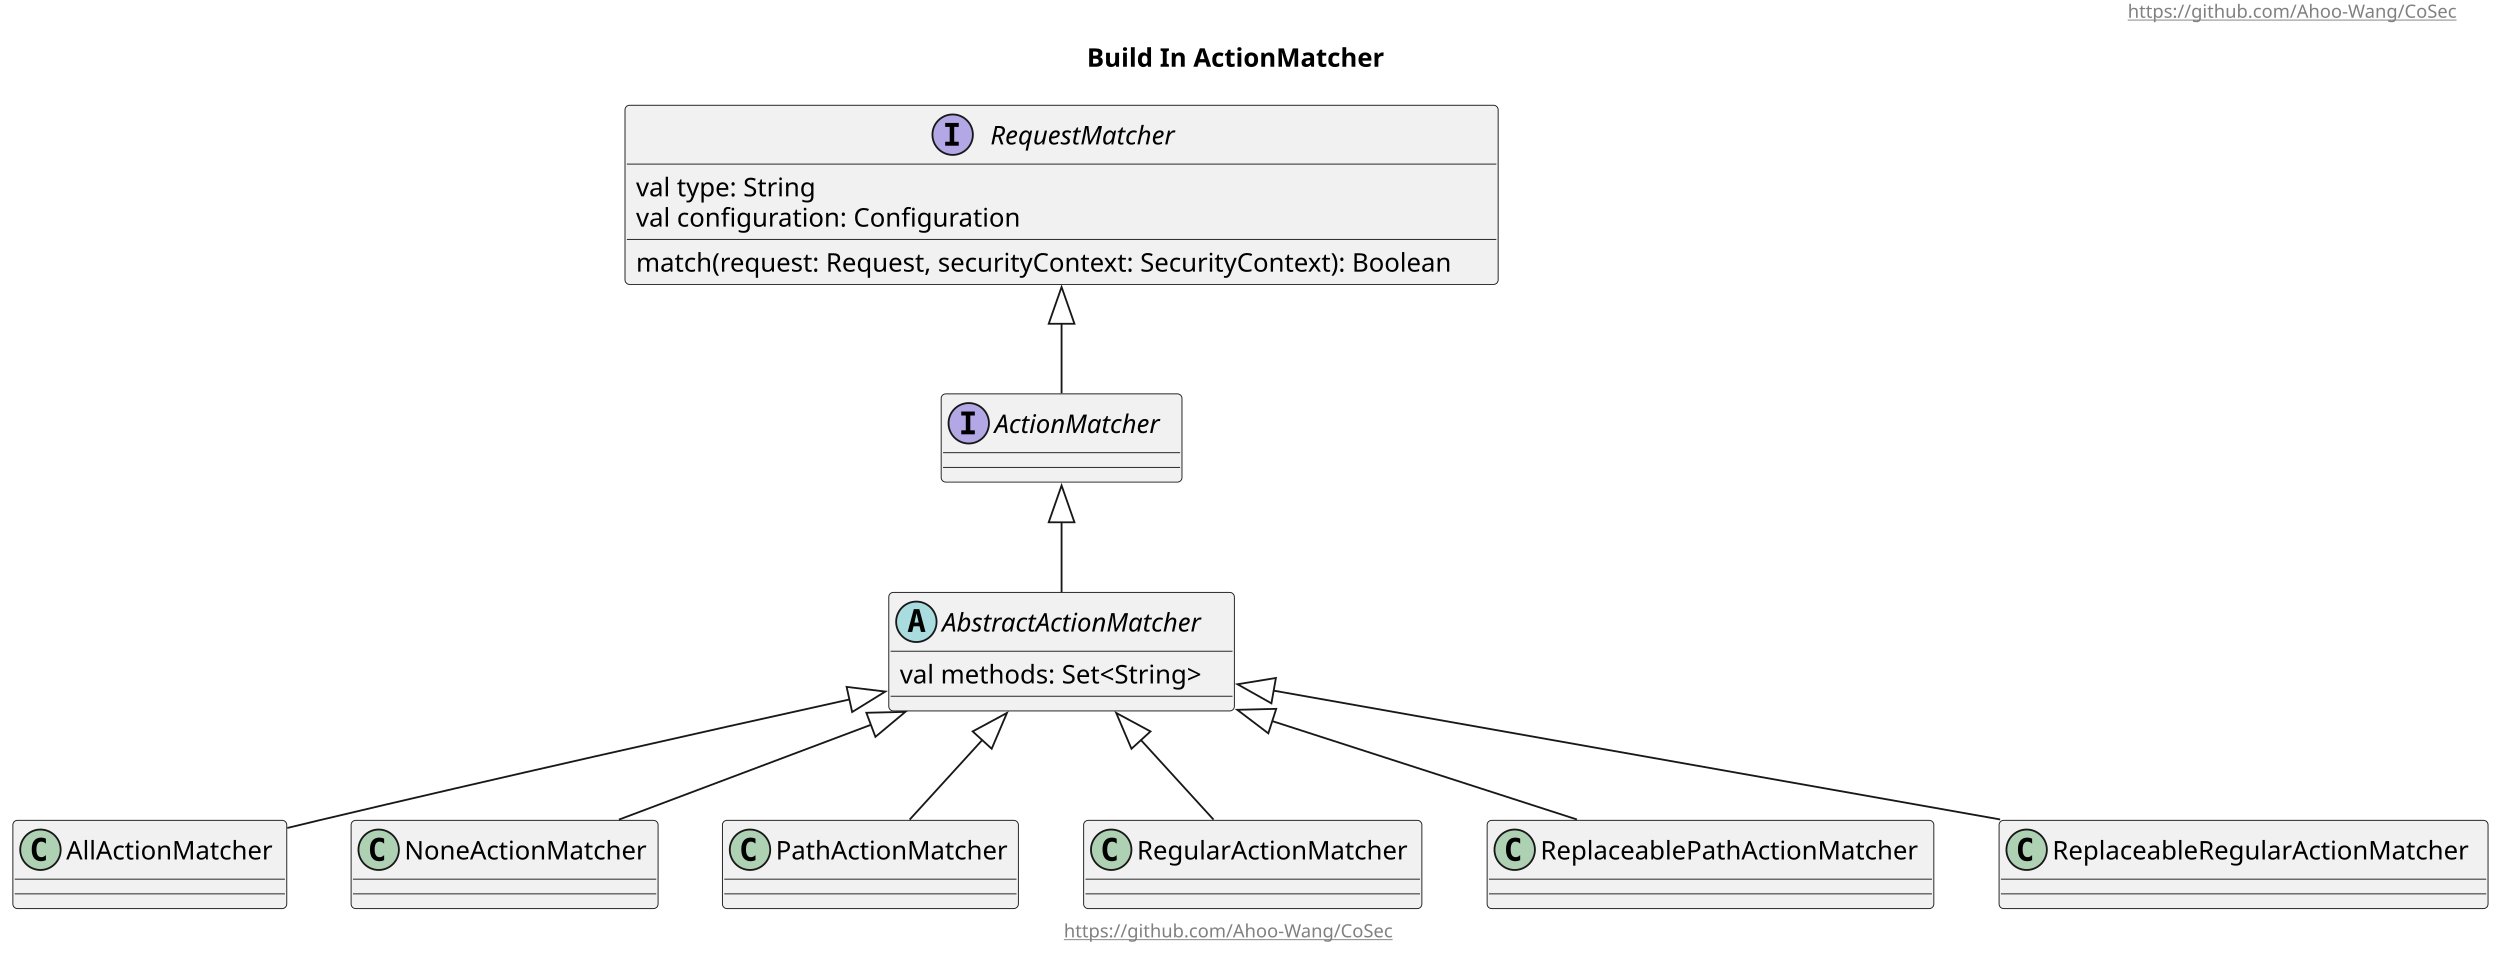
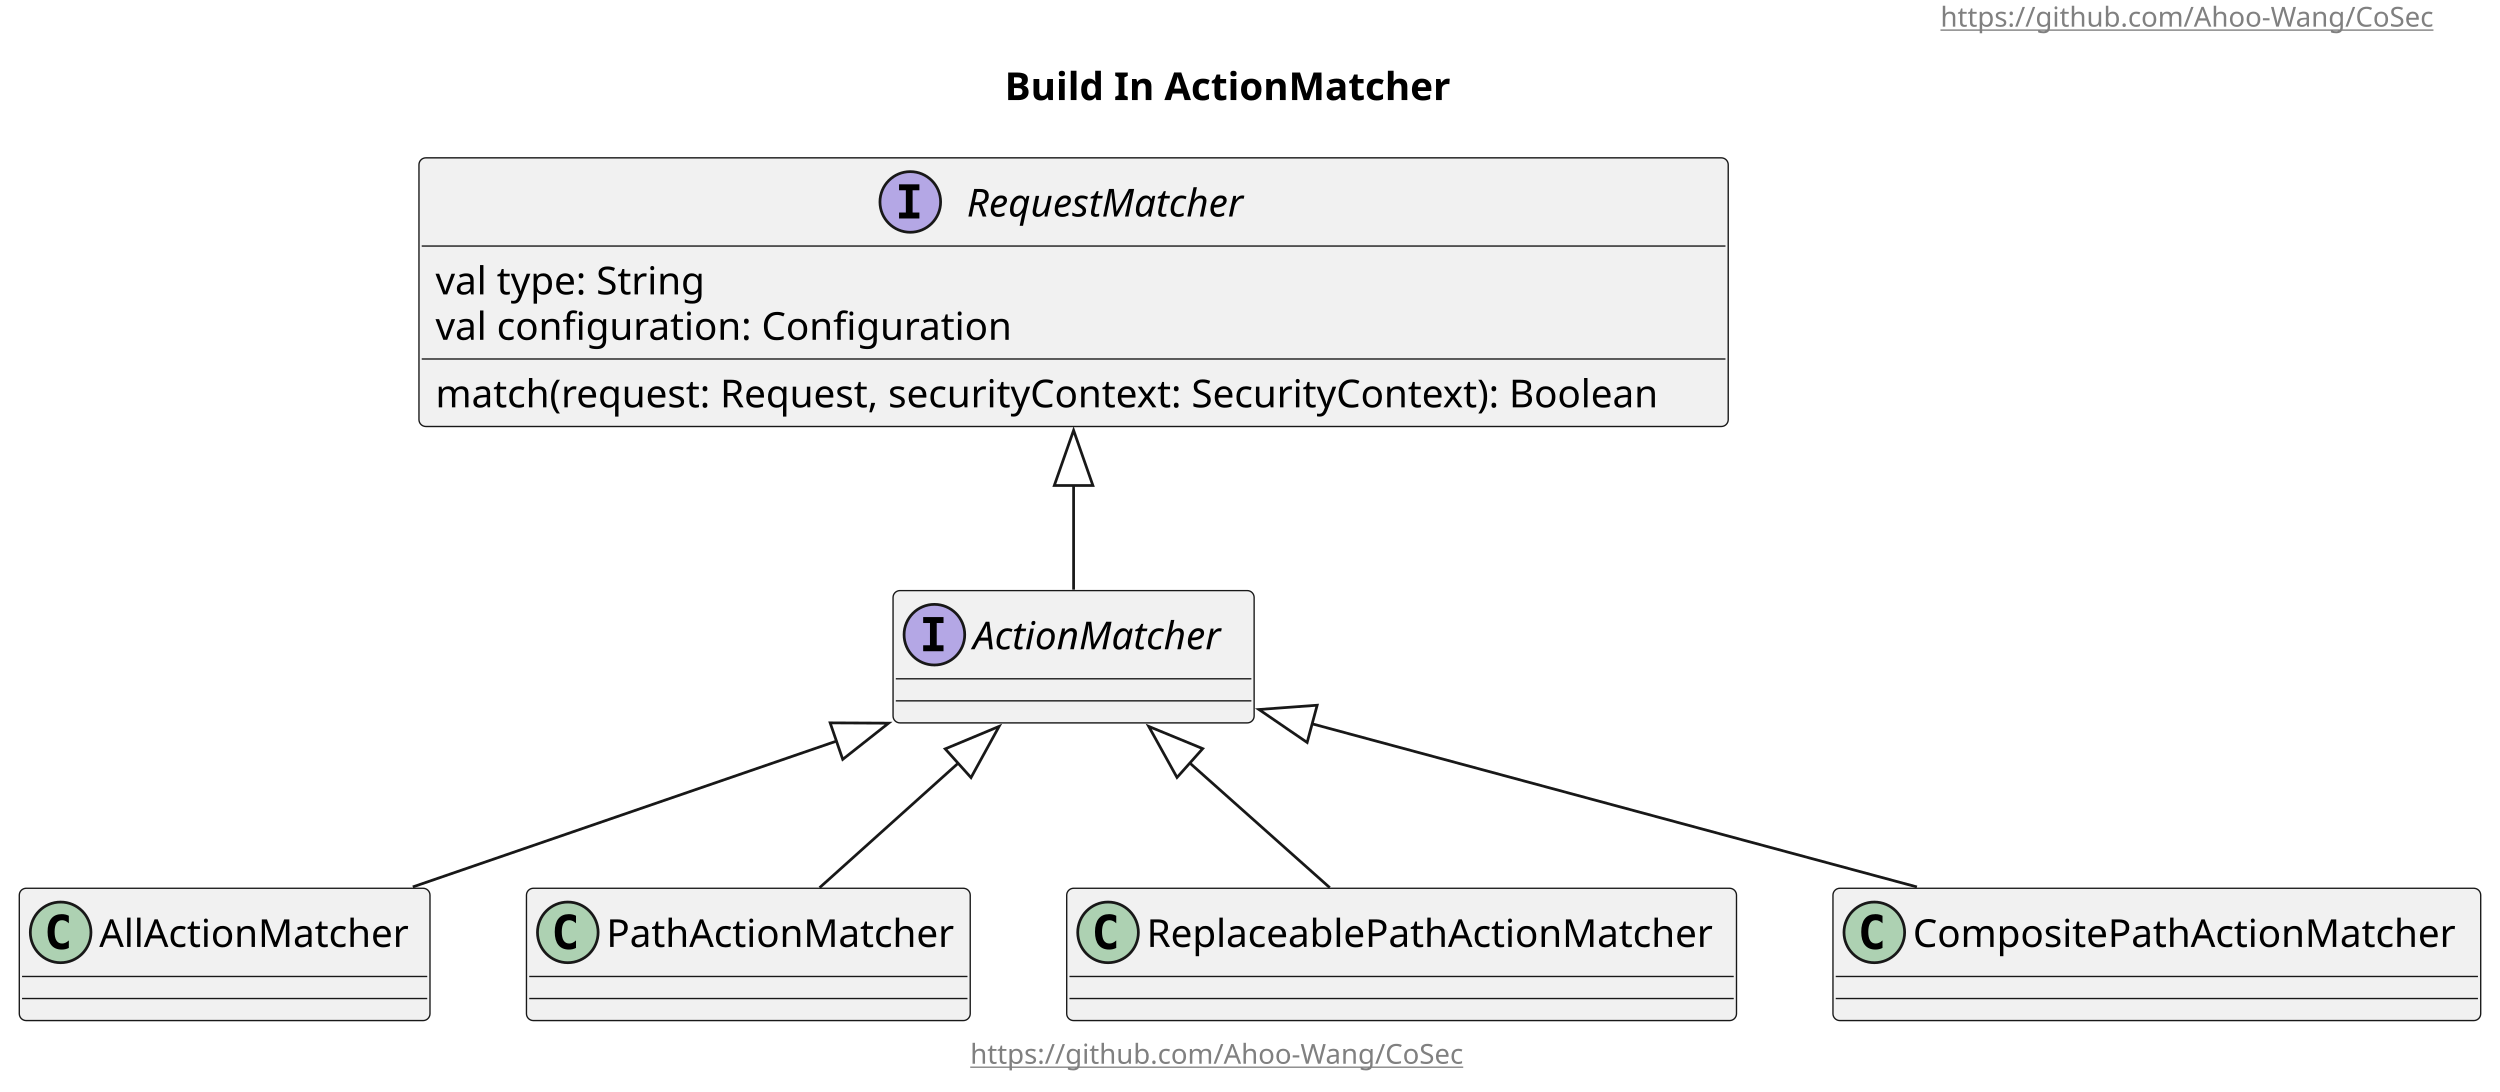
- <svg xmlns="http://www.w3.org/2000/svg" xmlns:xlink="http://www.w3.org/1999/xlink" contentStyleType="text/css" height="520px" preserveAspectRatio="none" style="width:1360px;height:520px;background:#FFFFFF;" version="1.1" viewBox="0 0 1360 520" width="1360px" zoomAndPan="magnify">
+ <svg xmlns="http://www.w3.org/2000/svg" xmlns:xlink="http://www.w3.org/1999/xlink" contentStyleType="text/css" height="396px" preserveAspectRatio="none" style="width:907px;height:396px;background:#FFFFFF;" version="1.1" viewBox="0 0 907 396" width="907px" zoomAndPan="magnify">
  <defs />
  <g>
    <a href="https://github.com/Ahoo-Wang/CoSec" target="_top" title="https://github.com/Ahoo-Wang/CoSec" xlink:actuate="onRequest" xlink:href="https://github.com/Ahoo-Wang/CoSec" xlink:show="new" xlink:title="https://github.com/Ahoo-Wang/CoSec" xlink:type="simple">
-       <text fill="#808080" font-family="sans-serif" font-size="10" lengthAdjust="spacing" text-decoration="underline" textLength="189" x="1157.5" y="9.668">https://github.com/Ahoo-Wang/CoSec</text>
+       <text fill="#808080" font-family="sans-serif" font-size="10" lengthAdjust="spacing" text-decoration="underline" textLength="189" x="704" y="9.668">https://github.com/Ahoo-Wang/CoSec</text>
    </a>
-     <text fill="#000000" font-family="sans-serif" font-size="14" font-weight="bold" lengthAdjust="spacing" textLength="164" x="591.25" y="36.312">Build In ActionMatcher</text>
+     <text fill="#000000" font-family="sans-serif" font-size="14" font-weight="bold" lengthAdjust="spacing" textLength="164" x="364.5" y="36.312">Build In ActionMatcher</text>
    <g id="elem_RequestMatcher">
-       <rect codeLine="6" fill="#F1F1F1" height="97.465" id="RequestMatcher" rx="2.5" ry="2.5" style="stroke:#181818;stroke-width:0.5;" width="475" x="340" y="57.266" />
-       <ellipse cx="518.25" cy="73.266" fill="#B4A7E5" rx="11" ry="11" style="stroke:#181818;stroke-width:1.0;" />
-       <path d="M514.178,69.031 L514.178,66.873 L521.557,66.873 L521.557,69.031 L519.092,69.031 L519.092,77.107 L521.557,77.107 L521.557,79.266 L514.178,79.266 L514.178,77.107 L516.643,77.107 L516.643,69.031 Z " fill="#000000" />
-       <text fill="#000000" font-family="sans-serif" font-size="14" font-style="italic" lengthAdjust="spacing" textLength="110" x="538.75" y="78.557">RequestMatcher</text>
-       <line style="stroke:#181818;stroke-width:0.5;" x1="341" x2="814" y1="89.266" y2="89.266" />
-       <text fill="#000000" font-family="sans-serif" font-size="14" lengthAdjust="spacing" textLength="101" x="346" y="106.801">val type: String</text>
-       <text fill="#000000" font-family="sans-serif" font-size="14" lengthAdjust="spacing" textLength="220" x="346" y="123.289">val configuration: Configuration</text>
-       <line style="stroke:#181818;stroke-width:0.5;" x1="341" x2="814" y1="130.242" y2="130.242" />
-       <text fill="#000000" font-family="sans-serif" font-size="14" lengthAdjust="spacing" textLength="463" x="346" y="147.777">match(request: Request, securityContext: SecurityContext): Boolean</text>
+       <rect codeLine="6" fill="#F1F1F1" height="97.465" id="RequestMatcher" rx="2.5" ry="2.5" style="stroke:#181818;stroke-width:0.5;" width="475" x="152" y="57.266" />
+       <ellipse cx="330.25" cy="73.266" fill="#B4A7E5" rx="11" ry="11" style="stroke:#181818;stroke-width:1.0;" />
+       <path d="M326.178,69.031 L326.178,66.873 L333.557,66.873 L333.557,69.031 L331.092,69.031 L331.092,77.107 L333.557,77.107 L333.557,79.266 L326.178,79.266 L326.178,77.107 L328.643,77.107 L328.643,69.031 Z " fill="#000000" />
+       <text fill="#000000" font-family="sans-serif" font-size="14" font-style="italic" lengthAdjust="spacing" textLength="110" x="350.75" y="78.557">RequestMatcher</text>
+       <line style="stroke:#181818;stroke-width:0.5;" x1="153" x2="626" y1="89.266" y2="89.266" />
+       <text fill="#000000" font-family="sans-serif" font-size="14" lengthAdjust="spacing" textLength="101" x="158" y="106.801">val type: String</text>
+       <text fill="#000000" font-family="sans-serif" font-size="14" lengthAdjust="spacing" textLength="220" x="158" y="123.289">val configuration: Configuration</text>
+       <line style="stroke:#181818;stroke-width:0.5;" x1="153" x2="626" y1="130.242" y2="130.242" />
+       <text fill="#000000" font-family="sans-serif" font-size="14" lengthAdjust="spacing" textLength="463" x="158" y="147.777">match(request: Request, securityContext: SecurityContext): Boolean</text>
    </g>
    <g id="elem_ActionMatcher">
-       <rect codeLine="11" fill="#F1F1F1" height="48" id="ActionMatcher" rx="2.5" ry="2.5" style="stroke:#181818;stroke-width:0.5;" width="131" x="512" y="214.266" />
-       <ellipse cx="527" cy="230.266" fill="#B4A7E5" rx="11" ry="11" style="stroke:#181818;stroke-width:1.0;" />
-       <path d="M522.928,226.031 L522.928,223.873 L530.307,223.873 L530.307,226.031 L527.842,226.031 L527.842,234.107 L530.307,234.107 L530.307,236.266 L522.928,236.266 L522.928,234.107 L525.393,234.107 L525.393,226.031 Z " fill="#000000" />
-       <text fill="#000000" font-family="sans-serif" font-size="14" font-style="italic" lengthAdjust="spacing" textLength="99" x="541" y="235.557">ActionMatcher</text>
-       <line style="stroke:#181818;stroke-width:0.5;" x1="513" x2="642" y1="246.266" y2="246.266" />
-       <line style="stroke:#181818;stroke-width:0.5;" x1="513" x2="642" y1="254.266" y2="254.266" />
-     </g>
-     <g id="elem_AbstractActionMatcher">
-       <rect codeLine="12" fill="#F1F1F1" height="64.488" id="AbstractActionMatcher" rx="2.5" ry="2.5" style="stroke:#181818;stroke-width:0.5;" width="188" x="483.5" y="322.266" />
-       <ellipse cx="498.5" cy="338.266" fill="#A9DCDF" rx="11" ry="11" style="stroke:#181818;stroke-width:1.0;" />
-       <path d="M498.613,333.614 L497.459,338.685 L499.775,338.685 Z M497.119,331.373 L500.116,331.373 L503.461,343.766 L501.012,343.766 L500.248,340.703 L496.97,340.703 L496.223,343.766 L493.774,343.766 Z " fill="#000000" />
-       <text fill="#000000" font-family="sans-serif" font-size="14" font-style="italic" lengthAdjust="spacing" textLength="156" x="512.5" y="343.557">AbstractActionMatcher</text>
-       <line style="stroke:#181818;stroke-width:0.5;" x1="484.5" x2="670.5" y1="354.266" y2="354.266" />
-       <text fill="#000000" font-family="sans-serif" font-size="14" lengthAdjust="spacing" textLength="175" x="489.5" y="371.801">val methods: Set&lt;String&gt;</text>
-       <line style="stroke:#181818;stroke-width:0.5;" x1="484.5" x2="670.5" y1="378.754" y2="378.754" />
+       <rect codeLine="11" fill="#F1F1F1" height="48" id="ActionMatcher" rx="2.5" ry="2.5" style="stroke:#181818;stroke-width:0.5;" width="131" x="324" y="214.266" />
+       <ellipse cx="339" cy="230.266" fill="#B4A7E5" rx="11" ry="11" style="stroke:#181818;stroke-width:1.0;" />
+       <path d="M334.928,226.031 L334.928,223.873 L342.307,223.873 L342.307,226.031 L339.842,226.031 L339.842,234.107 L342.307,234.107 L342.307,236.266 L334.928,236.266 L334.928,234.107 L337.393,234.107 L337.393,226.031 Z " fill="#000000" />
+       <text fill="#000000" font-family="sans-serif" font-size="14" font-style="italic" lengthAdjust="spacing" textLength="99" x="353" y="235.557">ActionMatcher</text>
+       <line style="stroke:#181818;stroke-width:0.5;" x1="325" x2="454" y1="246.266" y2="246.266" />
+       <line style="stroke:#181818;stroke-width:0.5;" x1="325" x2="454" y1="254.266" y2="254.266" />
    </g>
    <g id="elem_AllActionMatcher">
-       <rect codeLine="15" fill="#F1F1F1" height="48" id="AllActionMatcher" rx="2.5" ry="2.5" style="stroke:#181818;stroke-width:0.5;" width="149" x="7" y="446.266" />
-       <ellipse cx="22" cy="462.266" fill="#ADD1B2" rx="11" ry="11" style="stroke:#181818;stroke-width:1.0;" />
-       <path d="M24.973,467.909 Q24.392,468.207 23.753,468.357 Q23.114,468.506 22.408,468.506 Q19.901,468.506 18.581,466.854 Q17.262,465.203 17.262,462.082 Q17.262,458.952 18.581,457.3 Q19.901,455.648 22.408,455.648 Q23.114,455.648 23.761,455.798 Q24.409,455.947 24.973,456.246 L24.973,458.969 Q24.342,458.388 23.749,458.118 Q23.155,457.848 22.524,457.848 Q21.18,457.848 20.495,458.915 Q19.81,459.981 19.81,462.082 Q19.81,464.173 20.495,465.24 Q21.18,466.307 22.524,466.307 Q23.155,466.307 23.749,466.037 Q24.342,465.767 24.973,465.186 Z " fill="#000000" />
-       <text fill="#000000" font-family="sans-serif" font-size="14" lengthAdjust="spacing" textLength="117" x="36" y="467.557">AllActionMatcher</text>
-       <line style="stroke:#181818;stroke-width:0.5;" x1="8" x2="155" y1="478.266" y2="478.266" />
-       <line style="stroke:#181818;stroke-width:0.5;" x1="8" x2="155" y1="486.266" y2="486.266" />
-     </g>
-     <g id="elem_NoneActionMatcher">
-       <rect codeLine="16" fill="#F1F1F1" height="48" id="NoneActionMatcher" rx="2.5" ry="2.5" style="stroke:#181818;stroke-width:0.5;" width="167" x="191" y="446.266" />
-       <ellipse cx="206" cy="462.266" fill="#ADD1B2" rx="11" ry="11" style="stroke:#181818;stroke-width:1.0;" />
-       <path d="M208.973,467.909 Q208.392,468.207 207.753,468.357 Q207.114,468.506 206.408,468.506 Q203.901,468.506 202.582,466.854 Q201.262,465.203 201.262,462.082 Q201.262,458.952 202.582,457.3 Q203.901,455.648 206.408,455.648 Q207.114,455.648 207.761,455.798 Q208.409,455.947 208.973,456.246 L208.973,458.969 Q208.342,458.388 207.749,458.118 Q207.155,457.848 206.524,457.848 Q205.18,457.848 204.495,458.915 Q203.81,459.981 203.81,462.082 Q203.81,464.173 204.495,465.24 Q205.18,466.307 206.524,466.307 Q207.155,466.307 207.749,466.037 Q208.342,465.767 208.973,465.186 Z " fill="#000000" />
-       <text fill="#000000" font-family="sans-serif" font-size="14" lengthAdjust="spacing" textLength="135" x="220" y="467.557">NoneActionMatcher</text>
-       <line style="stroke:#181818;stroke-width:0.5;" x1="192" x2="357" y1="478.266" y2="478.266" />
-       <line style="stroke:#181818;stroke-width:0.5;" x1="192" x2="357" y1="486.266" y2="486.266" />
+       <rect codeLine="12" fill="#F1F1F1" height="48" id="AllActionMatcher" rx="2.5" ry="2.5" style="stroke:#181818;stroke-width:0.5;" width="149" x="7" y="322.266" />
+       <ellipse cx="22" cy="338.266" fill="#ADD1B2" rx="11" ry="11" style="stroke:#181818;stroke-width:1.0;" />
+       <path d="M24.973,343.909 Q24.392,344.207 23.753,344.357 Q23.114,344.506 22.408,344.506 Q19.901,344.506 18.581,342.854 Q17.262,341.203 17.262,338.082 Q17.262,334.952 18.581,333.3 Q19.901,331.648 22.408,331.648 Q23.114,331.648 23.761,331.798 Q24.409,331.947 24.973,332.246 L24.973,334.969 Q24.342,334.388 23.749,334.118 Q23.155,333.848 22.524,333.848 Q21.18,333.848 20.495,334.915 Q19.81,335.981 19.81,338.082 Q19.81,340.173 20.495,341.24 Q21.18,342.307 22.524,342.307 Q23.155,342.307 23.749,342.037 Q24.342,341.767 24.973,341.186 Z " fill="#000000" />
+       <text fill="#000000" font-family="sans-serif" font-size="14" lengthAdjust="spacing" textLength="117" x="36" y="343.557">AllActionMatcher</text>
+       <line style="stroke:#181818;stroke-width:0.5;" x1="8" x2="155" y1="354.266" y2="354.266" />
+       <line style="stroke:#181818;stroke-width:0.5;" x1="8" x2="155" y1="362.266" y2="362.266" />
    </g>
    <g id="elem_PathActionMatcher">
-       <rect codeLine="17" fill="#F1F1F1" height="48" id="PathActionMatcher" rx="2.5" ry="2.5" style="stroke:#181818;stroke-width:0.5;" width="161" x="393" y="446.266" />
-       <ellipse cx="408" cy="462.266" fill="#ADD1B2" rx="11" ry="11" style="stroke:#181818;stroke-width:1.0;" />
-       <path d="M410.973,467.909 Q410.392,468.207 409.753,468.357 Q409.114,468.506 408.408,468.506 Q405.901,468.506 404.582,466.854 Q403.262,465.203 403.262,462.082 Q403.262,458.952 404.582,457.3 Q405.901,455.648 408.408,455.648 Q409.114,455.648 409.761,455.798 Q410.409,455.947 410.973,456.246 L410.973,458.969 Q410.342,458.388 409.749,458.118 Q409.155,457.848 408.524,457.848 Q407.18,457.848 406.495,458.915 Q405.81,459.981 405.81,462.082 Q405.81,464.173 406.495,465.24 Q407.18,466.307 408.524,466.307 Q409.155,466.307 409.749,466.037 Q410.342,465.767 410.973,465.186 Z " fill="#000000" />
-       <text fill="#000000" font-family="sans-serif" font-size="14" lengthAdjust="spacing" textLength="129" x="422" y="467.557">PathActionMatcher</text>
-       <line style="stroke:#181818;stroke-width:0.5;" x1="394" x2="553" y1="478.266" y2="478.266" />
-       <line style="stroke:#181818;stroke-width:0.5;" x1="394" x2="553" y1="486.266" y2="486.266" />
-     </g>
-     <g id="elem_RegularActionMatcher">
-       <rect codeLine="18" fill="#F1F1F1" height="48" id="RegularActionMatcher" rx="2.5" ry="2.5" style="stroke:#181818;stroke-width:0.5;" width="184" x="589.5" y="446.266" />
-       <ellipse cx="604.5" cy="462.266" fill="#ADD1B2" rx="11" ry="11" style="stroke:#181818;stroke-width:1.0;" />
-       <path d="M607.473,467.909 Q606.892,468.207 606.253,468.357 Q605.614,468.506 604.908,468.506 Q602.401,468.506 601.082,466.854 Q599.762,465.203 599.762,462.082 Q599.762,458.952 601.082,457.3 Q602.401,455.648 604.908,455.648 Q605.614,455.648 606.261,455.798 Q606.909,455.947 607.473,456.246 L607.473,458.969 Q606.842,458.388 606.249,458.118 Q605.655,457.848 605.024,457.848 Q603.68,457.848 602.995,458.915 Q602.31,459.981 602.31,462.082 Q602.31,464.173 602.995,465.24 Q603.68,466.307 605.024,466.307 Q605.655,466.307 606.249,466.037 Q606.842,465.767 607.473,465.186 Z " fill="#000000" />
-       <text fill="#000000" font-family="sans-serif" font-size="14" lengthAdjust="spacing" textLength="152" x="618.5" y="467.557">RegularActionMatcher</text>
-       <line style="stroke:#181818;stroke-width:0.5;" x1="590.5" x2="772.5" y1="478.266" y2="478.266" />
-       <line style="stroke:#181818;stroke-width:0.5;" x1="590.5" x2="772.5" y1="486.266" y2="486.266" />
+       <rect codeLine="13" fill="#F1F1F1" height="48" id="PathActionMatcher" rx="2.5" ry="2.5" style="stroke:#181818;stroke-width:0.5;" width="161" x="191" y="322.266" />
+       <ellipse cx="206" cy="338.266" fill="#ADD1B2" rx="11" ry="11" style="stroke:#181818;stroke-width:1.0;" />
+       <path d="M208.973,343.909 Q208.392,344.207 207.753,344.357 Q207.114,344.506 206.408,344.506 Q203.901,344.506 202.582,342.854 Q201.262,341.203 201.262,338.082 Q201.262,334.952 202.582,333.3 Q203.901,331.648 206.408,331.648 Q207.114,331.648 207.761,331.798 Q208.409,331.947 208.973,332.246 L208.973,334.969 Q208.342,334.388 207.749,334.118 Q207.155,333.848 206.524,333.848 Q205.18,333.848 204.495,334.915 Q203.81,335.981 203.81,338.082 Q203.81,340.173 204.495,341.24 Q205.18,342.307 206.524,342.307 Q207.155,342.307 207.749,342.037 Q208.342,341.767 208.973,341.186 Z " fill="#000000" />
+       <text fill="#000000" font-family="sans-serif" font-size="14" lengthAdjust="spacing" textLength="129" x="220" y="343.557">PathActionMatcher</text>
+       <line style="stroke:#181818;stroke-width:0.5;" x1="192" x2="351" y1="354.266" y2="354.266" />
+       <line style="stroke:#181818;stroke-width:0.5;" x1="192" x2="351" y1="362.266" y2="362.266" />
    </g>
    <g id="elem_ReplaceablePathActionMatcher">
-       <rect codeLine="19" fill="#F1F1F1" height="48" id="ReplaceablePathActionMatcher" rx="2.5" ry="2.5" style="stroke:#181818;stroke-width:0.5;" width="243" x="809" y="446.266" />
-       <ellipse cx="824" cy="462.266" fill="#ADD1B2" rx="11" ry="11" style="stroke:#181818;stroke-width:1.0;" />
-       <path d="M826.973,467.909 Q826.392,468.207 825.753,468.357 Q825.114,468.506 824.408,468.506 Q821.901,468.506 820.582,466.854 Q819.262,465.203 819.262,462.082 Q819.262,458.952 820.582,457.3 Q821.901,455.648 824.408,455.648 Q825.114,455.648 825.761,455.798 Q826.409,455.947 826.973,456.246 L826.973,458.969 Q826.342,458.388 825.749,458.118 Q825.155,457.848 824.524,457.848 Q823.18,457.848 822.495,458.915 Q821.81,459.981 821.81,462.082 Q821.81,464.173 822.495,465.24 Q823.18,466.307 824.524,466.307 Q825.155,466.307 825.749,466.037 Q826.342,465.767 826.973,465.186 Z " fill="#000000" />
-       <text fill="#000000" font-family="sans-serif" font-size="14" lengthAdjust="spacing" textLength="211" x="838" y="467.557">ReplaceablePathActionMatcher</text>
-       <line style="stroke:#181818;stroke-width:0.5;" x1="810" x2="1051" y1="478.266" y2="478.266" />
-       <line style="stroke:#181818;stroke-width:0.5;" x1="810" x2="1051" y1="486.266" y2="486.266" />
+       <rect codeLine="14" fill="#F1F1F1" height="48" id="ReplaceablePathActionMatcher" rx="2.5" ry="2.5" style="stroke:#181818;stroke-width:0.5;" width="243" x="387" y="322.266" />
+       <ellipse cx="402" cy="338.266" fill="#ADD1B2" rx="11" ry="11" style="stroke:#181818;stroke-width:1.0;" />
+       <path d="M404.973,343.909 Q404.392,344.207 403.753,344.357 Q403.114,344.506 402.408,344.506 Q399.901,344.506 398.582,342.854 Q397.262,341.203 397.262,338.082 Q397.262,334.952 398.582,333.3 Q399.901,331.648 402.408,331.648 Q403.114,331.648 403.761,331.798 Q404.409,331.947 404.973,332.246 L404.973,334.969 Q404.342,334.388 403.749,334.118 Q403.155,333.848 402.524,333.848 Q401.18,333.848 400.495,334.915 Q399.81,335.981 399.81,338.082 Q399.81,340.173 400.495,341.24 Q401.18,342.307 402.524,342.307 Q403.155,342.307 403.749,342.037 Q404.342,341.767 404.973,341.186 Z " fill="#000000" />
+       <text fill="#000000" font-family="sans-serif" font-size="14" lengthAdjust="spacing" textLength="211" x="416" y="343.557">ReplaceablePathActionMatcher</text>
+       <line style="stroke:#181818;stroke-width:0.5;" x1="388" x2="629" y1="354.266" y2="354.266" />
+       <line style="stroke:#181818;stroke-width:0.5;" x1="388" x2="629" y1="362.266" y2="362.266" />
    </g>
-     <g id="elem_ReplaceableRegularActionMatcher">
-       <rect codeLine="20" fill="#F1F1F1" height="48" id="ReplaceableRegularActionMatcher" rx="2.5" ry="2.5" style="stroke:#181818;stroke-width:0.5;" width="266" x="1087.5" y="446.266" />
-       <ellipse cx="1102.5" cy="462.266" fill="#ADD1B2" rx="11" ry="11" style="stroke:#181818;stroke-width:1.0;" />
-       <path d="M1105.473,467.909 Q1104.892,468.207 1104.253,468.357 Q1103.614,468.506 1102.908,468.506 Q1100.401,468.506 1099.082,466.854 Q1097.762,465.203 1097.762,462.082 Q1097.762,458.952 1099.082,457.3 Q1100.401,455.648 1102.908,455.648 Q1103.614,455.648 1104.261,455.798 Q1104.909,455.947 1105.473,456.246 L1105.473,458.969 Q1104.842,458.388 1104.249,458.118 Q1103.655,457.848 1103.024,457.848 Q1101.68,457.848 1100.995,458.915 Q1100.31,459.981 1100.31,462.082 Q1100.31,464.173 1100.995,465.24 Q1101.68,466.307 1103.024,466.307 Q1103.655,466.307 1104.249,466.037 Q1104.842,465.767 1105.473,465.186 Z " fill="#000000" />
-       <text fill="#000000" font-family="sans-serif" font-size="14" lengthAdjust="spacing" textLength="234" x="1116.5" y="467.557">ReplaceableRegularActionMatcher</text>
-       <line style="stroke:#181818;stroke-width:0.5;" x1="1088.5" x2="1352.5" y1="478.266" y2="478.266" />
-       <line style="stroke:#181818;stroke-width:0.5;" x1="1088.5" x2="1352.5" y1="486.266" y2="486.266" />
+     <g id="elem_CompositePathActionMatcher">
+       <rect fill="#F1F1F1" height="48" id="CompositePathActionMatcher" rx="2.5" ry="2.5" style="stroke:#181818;stroke-width:0.5;" width="235" x="665" y="322.266" />
+       <ellipse cx="680" cy="338.266" fill="#ADD1B2" rx="11" ry="11" style="stroke:#181818;stroke-width:1.0;" />
+       <path d="M682.973,343.909 Q682.392,344.207 681.753,344.357 Q681.114,344.506 680.408,344.506 Q677.901,344.506 676.582,342.854 Q675.262,341.203 675.262,338.082 Q675.262,334.952 676.582,333.3 Q677.901,331.648 680.408,331.648 Q681.114,331.648 681.761,331.798 Q682.409,331.947 682.973,332.246 L682.973,334.969 Q682.342,334.388 681.749,334.118 Q681.155,333.848 680.524,333.848 Q679.18,333.848 678.495,334.915 Q677.81,335.981 677.81,338.082 Q677.81,340.173 678.495,341.24 Q679.18,342.307 680.524,342.307 Q681.155,342.307 681.749,342.037 Q682.342,341.767 682.973,341.186 Z " fill="#000000" />
+       <text fill="#000000" font-family="sans-serif" font-size="14" lengthAdjust="spacing" textLength="203" x="694" y="343.557">CompositePathActionMatcher</text>
+       <line style="stroke:#181818;stroke-width:0.5;" x1="666" x2="899" y1="354.266" y2="354.266" />
+       <line style="stroke:#181818;stroke-width:0.5;" x1="666" x2="899" y1="362.266" y2="362.266" />
    </g>
    <g id="link_RequestMatcher_ActionMatcher">
-       <path codeLine="22" d="M577.5,175.976 C577.5,189.666 577.5,203.126 577.5,213.926 " fill="none" id="RequestMatcher-backto-ActionMatcher" style="stroke:#181818;stroke-width:1.0;" />
-       <polygon fill="none" points="570.5,176.136,577.5,156.136,584.5,176.136,570.5,176.136" style="stroke:#181818;stroke-width:1.0;" />
+       <path codeLine="16" d="M389.5,175.976 C389.5,189.666 389.5,203.126 389.5,213.926 " fill="none" id="RequestMatcher-backto-ActionMatcher" style="stroke:#181818;stroke-width:1.0;" />
+       <polygon fill="none" points="382.5,176.136,389.5,156.136,396.5,176.136,382.5,176.136" style="stroke:#181818;stroke-width:1.0;" />
    </g>
-     <g id="link_ActionMatcher_AbstractActionMatcher">
-       <path codeLine="23" d="M577.5,284.056 C577.5,296.806 577.5,310.416 577.5,322.166 " fill="none" id="ActionMatcher-backto-AbstractActionMatcher" style="stroke:#181818;stroke-width:1.0;" />
-       <polygon fill="none" points="570.5,284.126,577.5,264.126,584.5,284.126,570.5,284.126" style="stroke:#181818;stroke-width:1.0;" />
+     <g id="link_ActionMatcher_AllActionMatcher">
+       <path codeLine="17" d="M303.74,268.776 C255.13,285.506 195.15,306.156 149.76,321.776 " fill="none" id="ActionMatcher-backto-AllActionMatcher" style="stroke:#181818;stroke-width:1.0;" />
+       <polygon fill="none" points="301.18,262.256,322.37,262.366,305.74,275.496,301.18,262.256" style="stroke:#181818;stroke-width:1.0;" />
    </g>
-     <g id="link_AbstractActionMatcher_AllActionMatcher">
-       <path codeLine="24" d="M462.13,380.496 C381.23,398.376 270.62,423.196 173.5,446.266 C167.89,447.596 162.1,448.996 156.28,450.416 " fill="none" id="AbstractActionMatcher-backto-AllActionMatcher" style="stroke:#181818;stroke-width:1.0;" />
-       <polygon fill="none" points="460.56,373.676,481.59,376.206,463.57,387.346,460.56,373.676" style="stroke:#181818;stroke-width:1.0;" />
+     <g id="link_ActionMatcher_PathActionMatcher">
+       <path codeLine="18" d="M347.71,276.806 C330.92,291.896 312.08,308.816 297.34,322.056 " fill="none" id="ActionMatcher-backto-PathActionMatcher" style="stroke:#181818;stroke-width:1.0;" />
+       <polygon fill="none" points="342.92,271.696,362.48,263.536,352.28,282.116,342.92,271.696" style="stroke:#181818;stroke-width:1.0;" />
    </g>
-     <g id="link_AbstractActionMatcher_NoneActionMatcher">
-       <path codeLine="25" d="M473.8,394.276 C428.2,411.436 376.15,431.026 336.68,445.876 " fill="none" id="AbstractActionMatcher-backto-NoneActionMatcher" style="stroke:#181818;stroke-width:1.0;" />
-       <polygon fill="none" points="471.3,387.746,492.49,387.256,476.23,400.846,471.3,387.746" style="stroke:#181818;stroke-width:1.0;" />
+     <g id="link_ActionMatcher_ReplaceablePathActionMatcher">
+       <path codeLine="19" d="M431.64,276.806 C448.58,291.896 467.58,308.816 482.45,322.056 " fill="none" id="ActionMatcher-backto-ReplaceablePathActionMatcher" style="stroke:#181818;stroke-width:1.0;" />
+       <polygon fill="none" points="427.02,282.066,416.75,263.536,436.34,271.606,427.02,282.066" style="stroke:#181818;stroke-width:1.0;" />
    </g>
-     <g id="link_AbstractActionMatcher_PathActionMatcher">
-       <path codeLine="26" d="M534.49,402.406 C520.82,417.396 506.29,433.326 494.84,445.876 " fill="none" id="AbstractActionMatcher-backto-PathActionMatcher" style="stroke:#181818;stroke-width:1.0;" />
-       <polygon fill="none" points="529.14,397.896,547.79,387.836,539.48,407.326,529.14,397.896" style="stroke:#181818;stroke-width:1.0;" />
-     </g>
-     <g id="link_AbstractActionMatcher_RegularActionMatcher">
-       <path codeLine="27" d="M620.51,402.406 C634.18,417.396 648.71,433.326 660.16,445.876 " fill="none" id="AbstractActionMatcher-backto-RegularActionMatcher" style="stroke:#181818;stroke-width:1.0;" />
-       <polygon fill="none" points="615.52,407.326,607.21,387.836,625.86,397.896,615.52,407.326" style="stroke:#181818;stroke-width:1.0;" />
-     </g>
-     <g id="link_AbstractActionMatcher_ReplaceablePathActionMatcher">
-       <path codeLine="28" d="M692.03,392.256 C746.54,409.856 810.08,430.376 857.86,445.806 " fill="none" id="AbstractActionMatcher-backto-ReplaceablePathActionMatcher" style="stroke:#181818;stroke-width:1.0;" />
-       <polygon fill="none" points="689.96,398.936,673.07,386.136,694.26,385.616,689.96,398.936" style="stroke:#181818;stroke-width:1.0;" />
-     </g>
-     <g id="link_AbstractActionMatcher_ReplaceableRegularActionMatcher">
-       <path codeLine="29" d="M692.76,375.696 C803.79,395.386 971.61,425.136 1088.08,445.786 " fill="none" id="AbstractActionMatcher-backto-ReplaceableRegularActionMatcher" style="stroke:#181818;stroke-width:1.0;" />
-       <polygon fill="none" points="691.65,382.616,673.18,372.226,694.09,368.826,691.65,382.616" style="stroke:#181818;stroke-width:1.0;" />
+     <g id="link_ActionMatcher_CompositePathActionMatcher">
+       <path codeLine="20" d="M475.97,262.586 C541.14,280.166 630.14,304.176 695.46,321.786 " fill="none" id="ActionMatcher-backto-CompositePathActionMatcher" style="stroke:#181818;stroke-width:1.0;" />
+       <polygon fill="none" points="474.23,269.366,456.74,257.406,477.87,255.856,474.23,269.366" style="stroke:#181818;stroke-width:1.0;" />
    </g>
    <a href="https://github.com/Ahoo-Wang/CoSec" target="_top" title="https://github.com/Ahoo-Wang/CoSec" xlink:actuate="onRequest" xlink:href="https://github.com/Ahoo-Wang/CoSec" xlink:show="new" xlink:title="https://github.com/Ahoo-Wang/CoSec" xlink:type="simple">
-       <text fill="#808080" font-family="sans-serif" font-size="10" lengthAdjust="spacing" text-decoration="underline" textLength="189" x="578.75" y="509.934">https://github.com/Ahoo-Wang/CoSec</text>
+       <text fill="#808080" font-family="sans-serif" font-size="10" lengthAdjust="spacing" text-decoration="underline" textLength="189" x="352" y="385.934">https://github.com/Ahoo-Wang/CoSec</text>
    </a>
  </g>
</svg>
